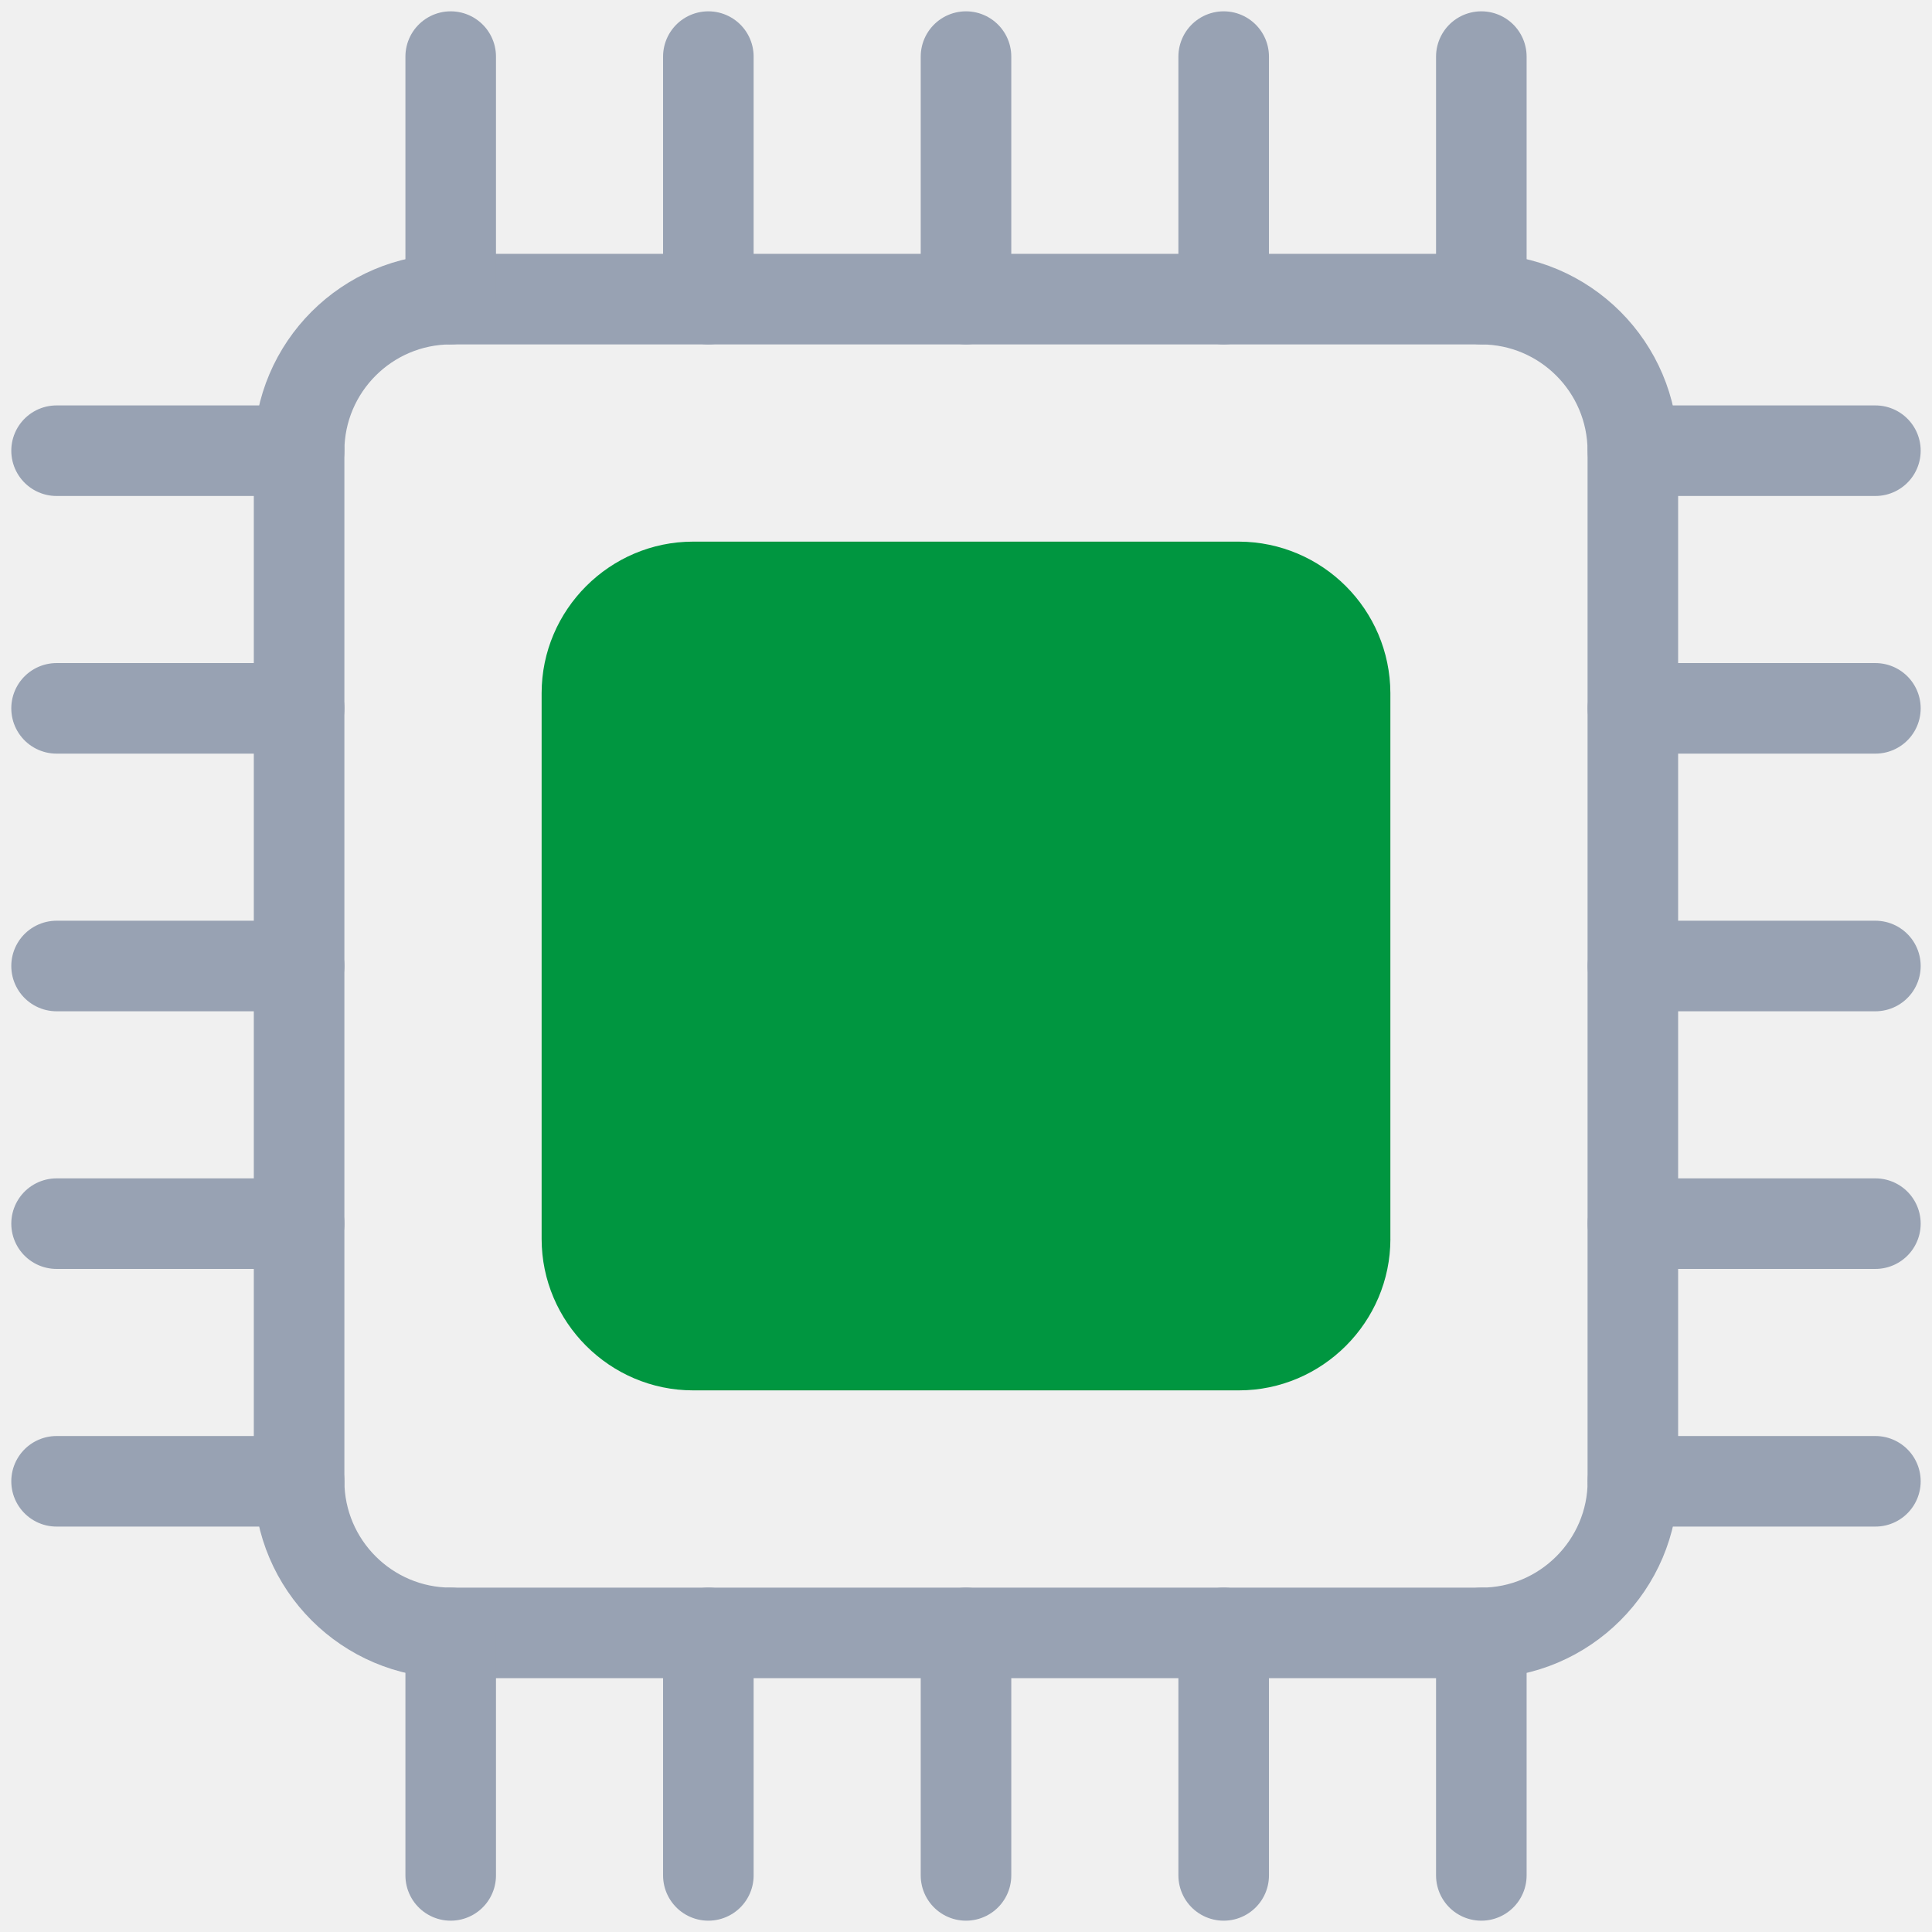
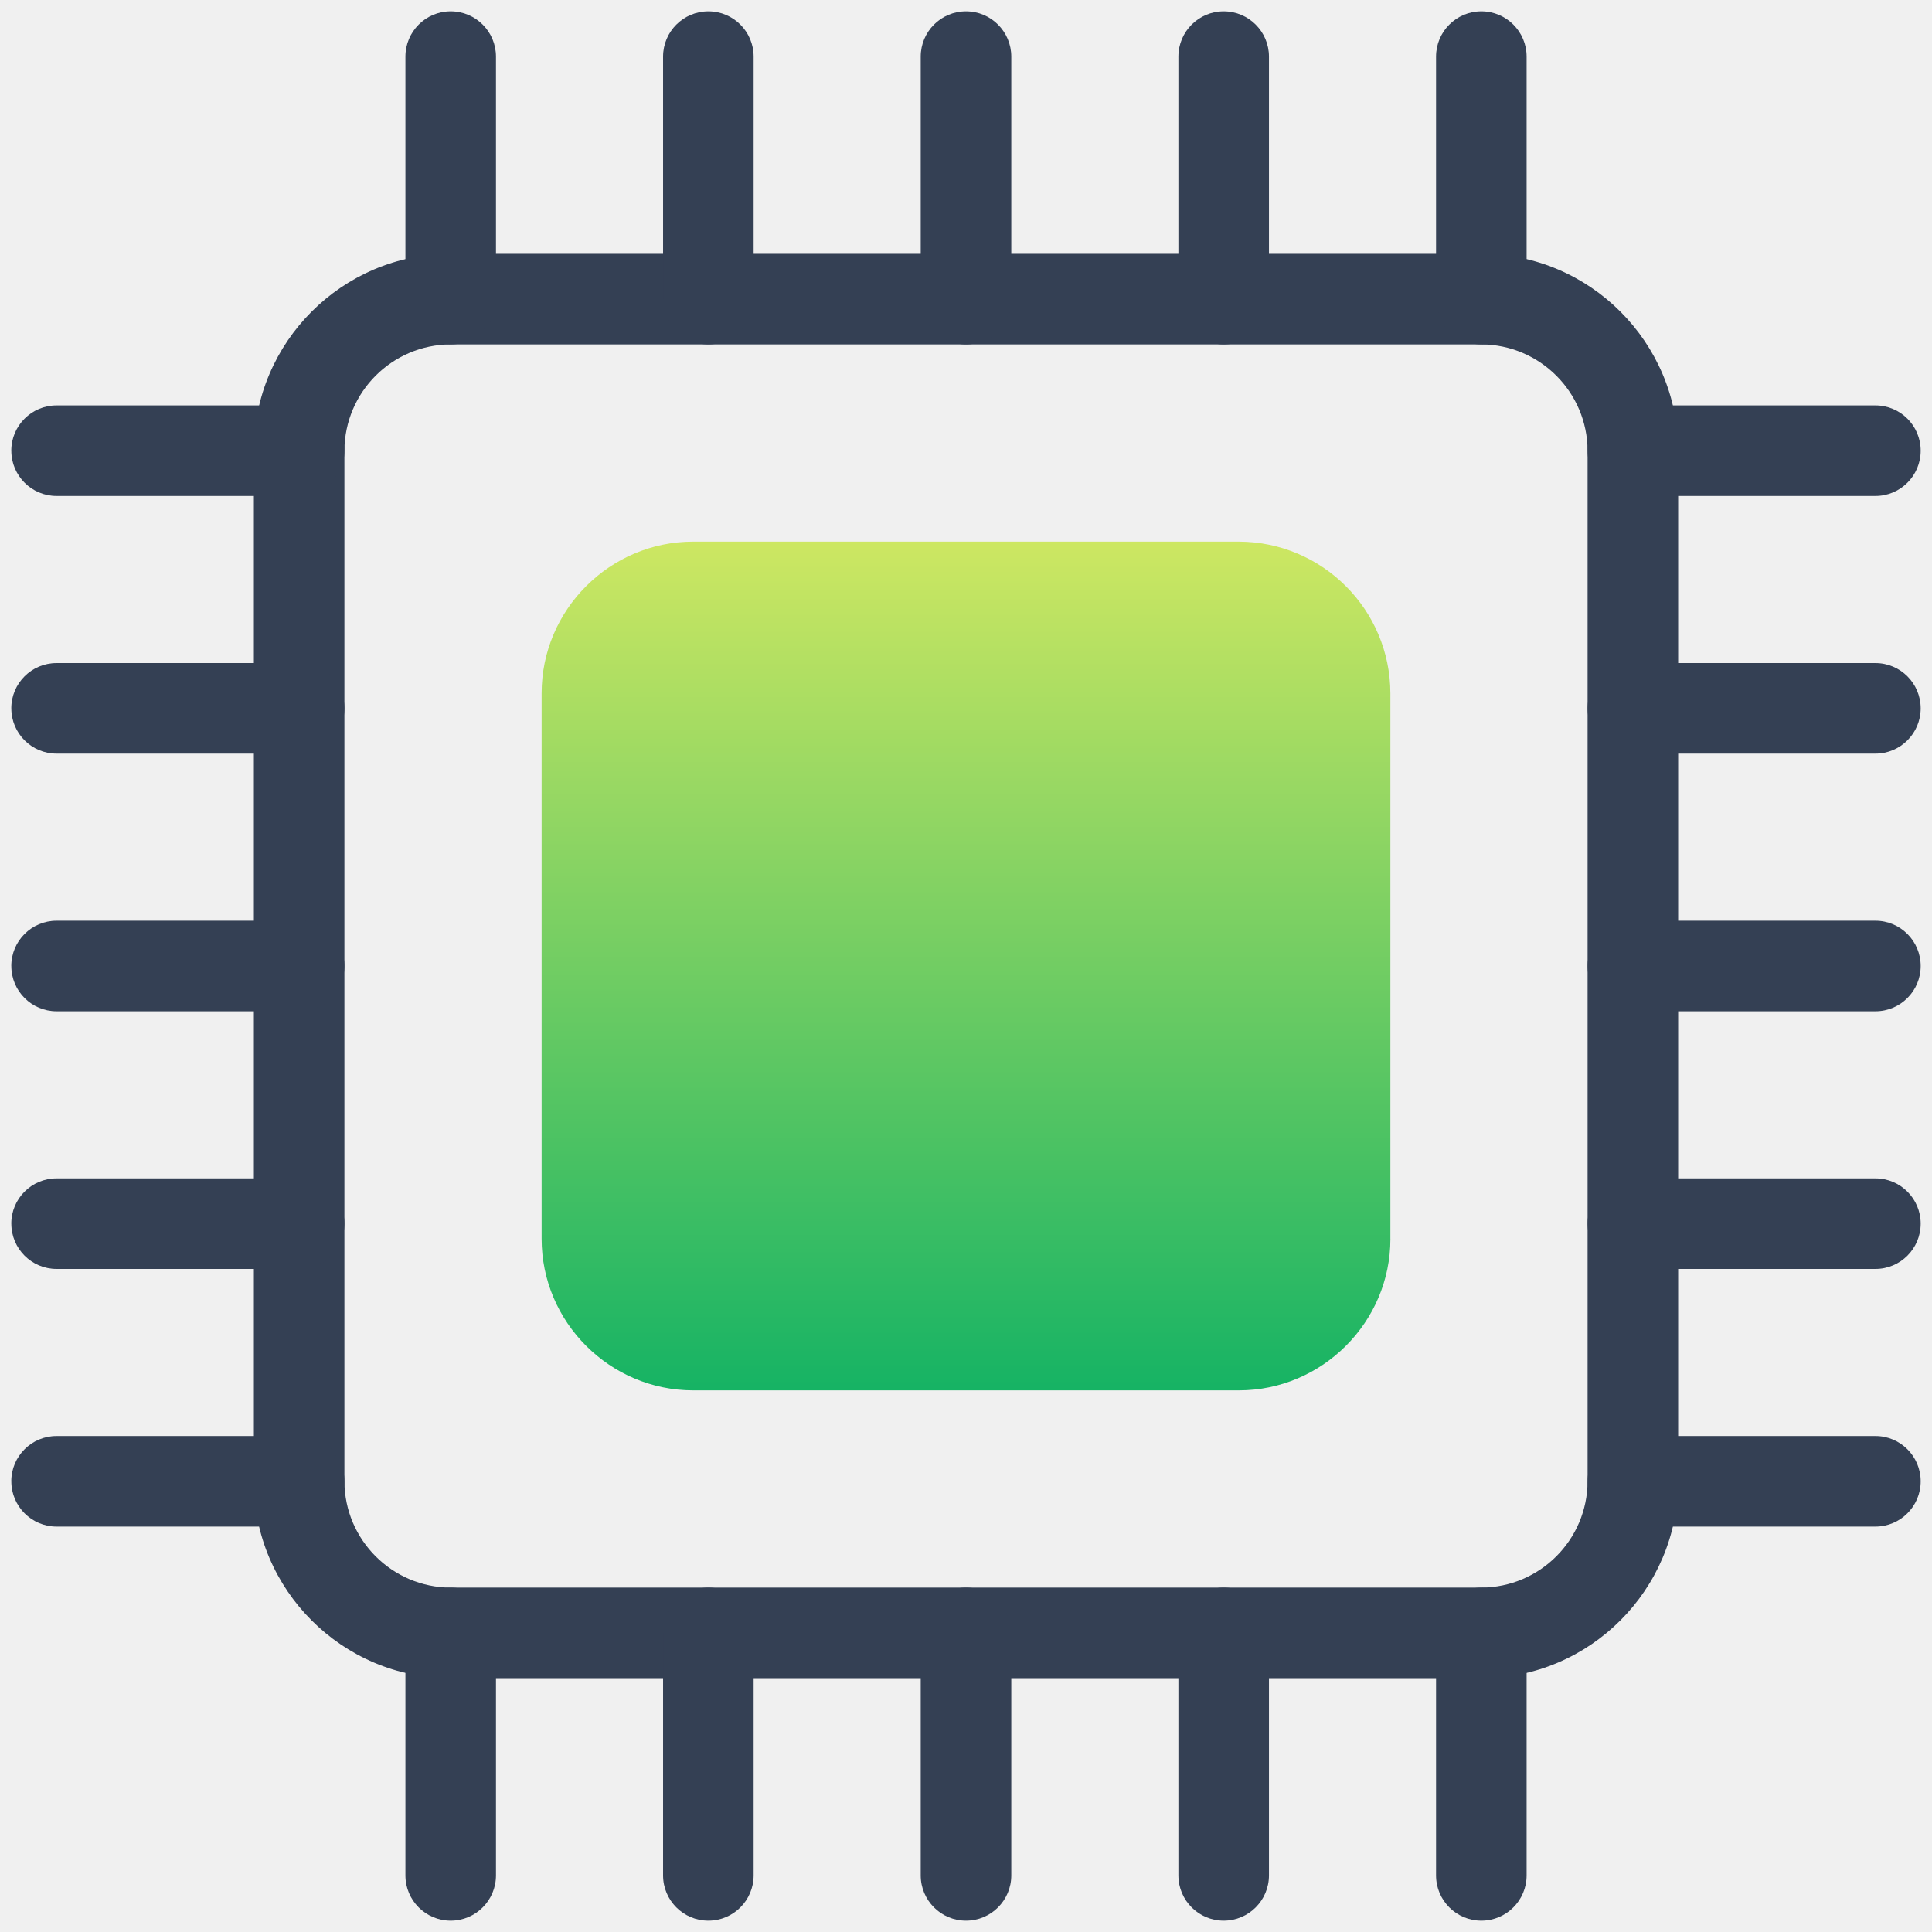
- <svg xmlns="http://www.w3.org/2000/svg" width="currentWidth" height="currentHeight" viewBox="0 0 64 64" fill="none">
+ <svg xmlns="http://www.w3.org/2000/svg" width="48" height="48" viewBox="0 0 64 64" fill="none">
  <g clip-path="url(#a)">
-     <path d="M54.092 49.07c0 2.762-2.26 5.022-5.02 5.022H14.928a5.036 5.036 0 0 1-5.02-5.021V14.929a5.035 5.035 0 0 1 5.02-5.02H49.07a5.034 5.034 0 0 1 5.02 5.02v34.142Z" stroke="#98A2B3" stroke-width="3" stroke-miterlimit="10" stroke-linecap="round" stroke-linejoin="round" />
-     <path d="M46.059 41.038c0 2.761-2.26 5.02-5.021 5.02H22.963c-2.762 0-5.021-2.259-5.021-5.02V22.963c0-2.762 2.26-5.021 5.02-5.021h18.076a5.036 5.036 0 0 1 5.02 5.02v18.076Z" fill="#009640" />
-     <path d="M14.93 9.908V1.875m0 52.217v8.033m8.535-52.217V1.875m0 52.217v8.033M32 9.908V1.875m0 52.217v8.033m8.536-52.217V1.875m0 52.217v8.033m8.535-8.033v8.033m0-52.217V1.875m5.021 13.055h8.033m-52.216 0H1.874m52.218 8.535h8.033m-52.216 0H1.874M54.092 32h8.033M9.909 32H1.874m52.218 8.535h8.033m-52.216 0H1.874m8.035 8.535H1.874m52.218 0h8.033" stroke="#98A2B3" stroke-width="3" stroke-miterlimit="10" stroke-linecap="round" stroke-linejoin="round" />
+     <path fill-rule="evenodd" clip-rule="evenodd" d="M8.408 49.07c0 3.59 2.931 6.522 6.521 6.522h34.142c3.59 0 6.52-2.931 6.52-6.521V14.929c0-3.59-2.93-6.52-6.52-6.52H14.93c-3.59 0-6.52 2.93-6.52 6.52v34.142Zm6.521 3.522a3.536 3.536 0 0 1-3.52-3.521V14.929a3.536 3.536 0 0 1 3.52-3.52h34.142a3.536 3.536 0 0 1 3.52 3.52v34.142a3.536 3.536 0 0 1-3.52 3.52H14.93Z" fill="#344054" />
+     <path d="M46.059 41.038c0 2.761-2.26 5.02-5.021 5.02H22.963c-2.762 0-5.021-2.259-5.021-5.02V22.963c0-2.762 2.26-5.021 5.02-5.021h18.076a5.036 5.036 0 0 1 5.02 5.02v18.076Z" fill="url(#b)" />
+     <path fill-rule="evenodd" clip-rule="evenodd" d="M14.93 11.408a1.5 1.5 0 0 0 1.5-1.5V1.875a1.5 1.5 0 0 0-3 0v8.033a1.5 1.5 0 0 0 1.5 1.5Zm0 52.217a1.5 1.5 0 0 0 1.5-1.5v-8.033a1.5 1.5 0 0 0-3 0v8.033a1.5 1.5 0 0 0 1.5 1.5Zm8.535-52.217a1.5 1.5 0 0 0 1.5-1.5V1.875a1.5 1.5 0 1 0-3 0v8.033a1.5 1.5 0 0 0 1.5 1.5Zm0 52.217a1.5 1.5 0 0 0 1.5-1.5v-8.033a1.5 1.5 0 1 0-3 0v8.033a1.5 1.5 0 0 0 1.5 1.5ZM32 11.408a1.5 1.5 0 0 0 1.5-1.5V1.875a1.5 1.5 0 1 0-3 0v8.033a1.5 1.5 0 0 0 1.5 1.5Zm0 52.217a1.5 1.5 0 0 0 1.5-1.5v-8.033a1.5 1.5 0 1 0-3 0v8.033a1.5 1.5 0 0 0 1.5 1.5Zm8.536-52.217a1.5 1.5 0 0 0 1.5-1.5V1.875a1.5 1.5 0 1 0-3 0v8.033a1.5 1.5 0 0 0 1.5 1.5Zm0 52.217a1.5 1.5 0 0 0 1.5-1.5v-8.033a1.5 1.5 0 1 0-3 0v8.033a1.5 1.5 0 0 0 1.5 1.5Zm8.535 0a1.5 1.5 0 0 0 1.5-1.5v-8.033a1.5 1.5 0 1 0-3 0v8.033a1.5 1.5 0 0 0 1.5 1.5Zm0-52.217a1.5 1.5 0 0 0 1.5-1.5V1.875a1.5 1.5 0 1 0-3 0v8.033a1.5 1.5 0 0 0 1.5 1.5Zm3.521 3.522a1.5 1.5 0 0 0 1.5 1.5h8.033a1.5 1.5 0 1 0 0-3h-8.033a1.5 1.5 0 0 0-1.5 1.5Zm-52.217 0a1.5 1.5 0 0 0 1.5 1.5h8.034a1.5 1.5 0 0 0 0-3H1.874a1.5 1.5 0 0 0-1.5 1.5Zm52.217 8.535a1.5 1.5 0 0 0 1.5 1.5h8.033a1.5 1.5 0 1 0 0-3h-8.033a1.5 1.5 0 0 0-1.5 1.5Zm-52.217 0a1.5 1.5 0 0 0 1.5 1.5h8.034a1.5 1.5 0 0 0 0-3H1.874a1.5 1.5 0 0 0-1.5 1.5ZM52.592 32a1.5 1.5 0 0 0 1.5 1.5h8.033a1.5 1.5 0 1 0 0-3h-8.033a1.5 1.5 0 0 0-1.5 1.5ZM.375 32a1.5 1.5 0 0 0 1.5 1.5h8.034a1.5 1.5 0 0 0 0-3H1.874a1.5 1.5 0 0 0-1.5 1.5Zm52.217 8.535a1.5 1.5 0 0 0 1.5 1.5h8.033a1.5 1.5 0 1 0 0-3h-8.033a1.5 1.5 0 0 0-1.5 1.5Zm-52.217 0a1.5 1.5 0 0 0 1.5 1.5h8.034a1.5 1.5 0 0 0 0-3H1.874a1.5 1.5 0 0 0-1.5 1.5Zm0 8.535a1.5 1.5 0 0 0 1.5 1.5h8.034a1.5 1.5 0 0 0 0-3H1.874a1.5 1.5 0 0 0-1.5 1.5Zm52.217 0a1.5 1.5 0 0 0 1.5 1.5h8.033a1.5 1.5 0 1 0 0-3h-8.033a1.5 1.5 0 0 0-1.5 1.5Z" fill="#344054" />
  </g>
  <defs>
+     <linearGradient id="b" x1="32" y1="46.058" x2="32" y2="17.942" gradientUnits="userSpaceOnUse">
+       <stop stop-color="#16B364" />
+       <stop offset="1" stop-color="#CDE762" />
+     </linearGradient>
    <clipPath id="a">
      <path fill="#fff" d="M0 0h64v64H0z" />
    </clipPath>
  </defs>
</svg>
